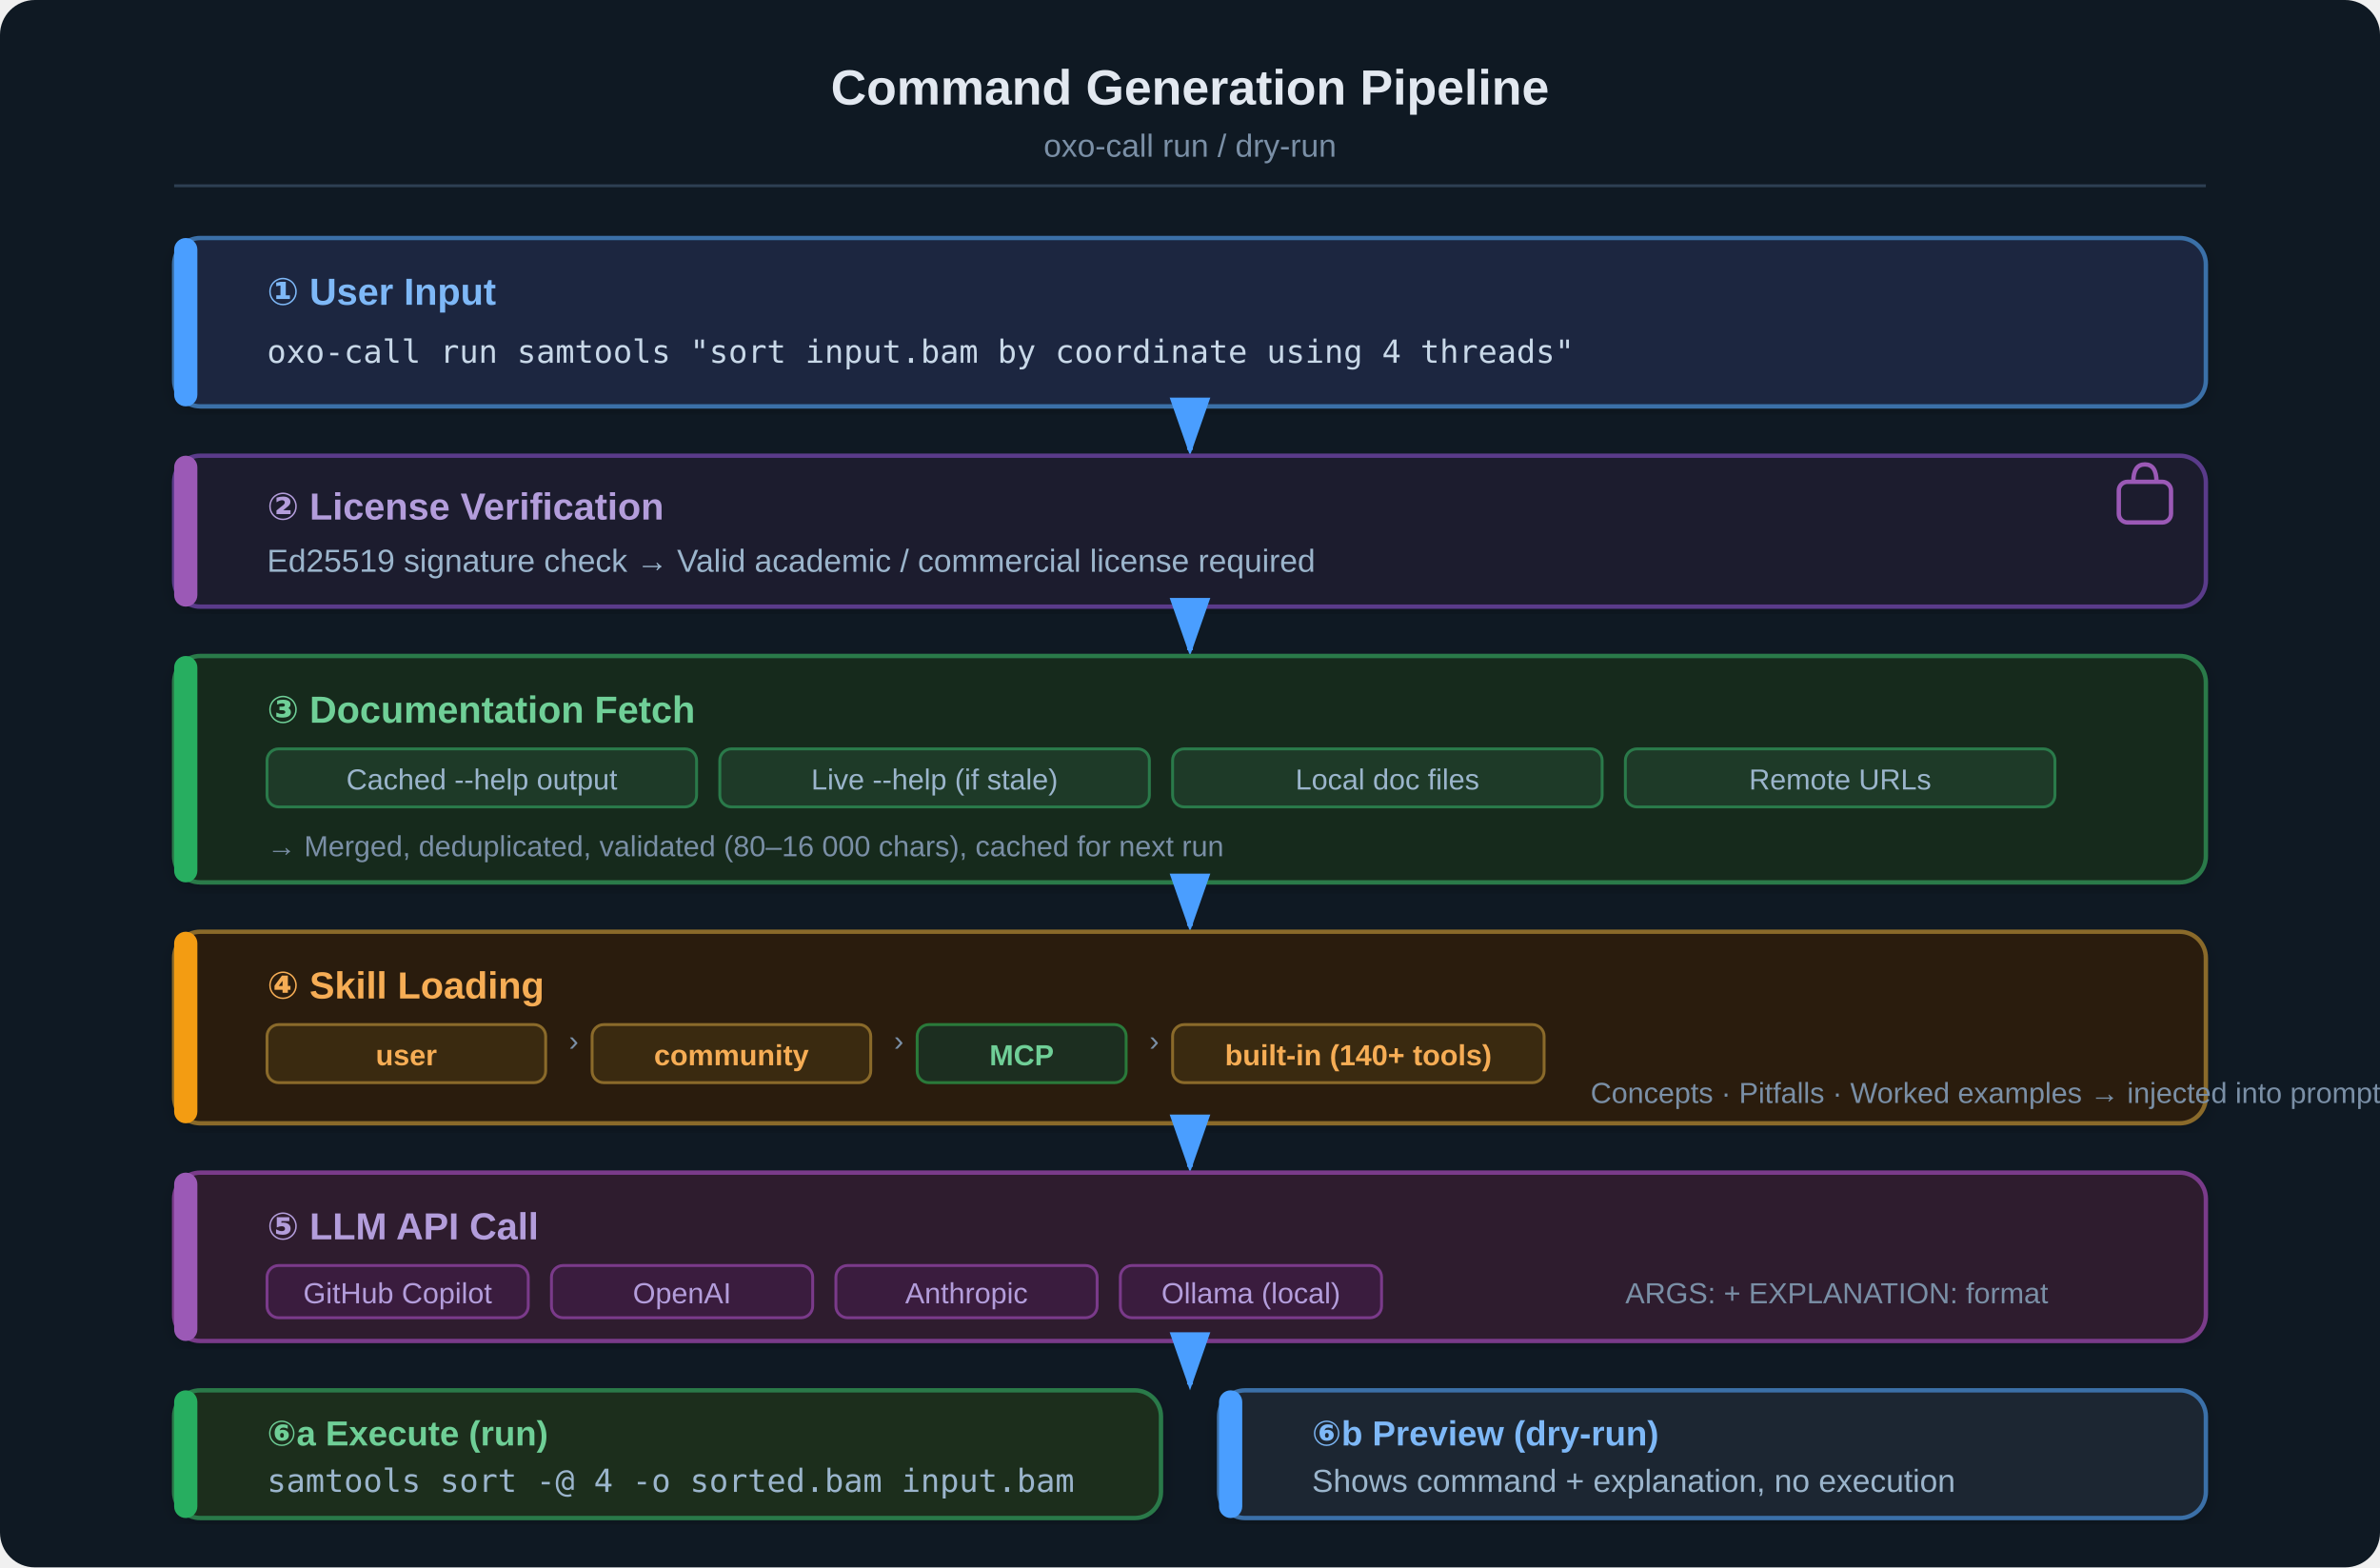
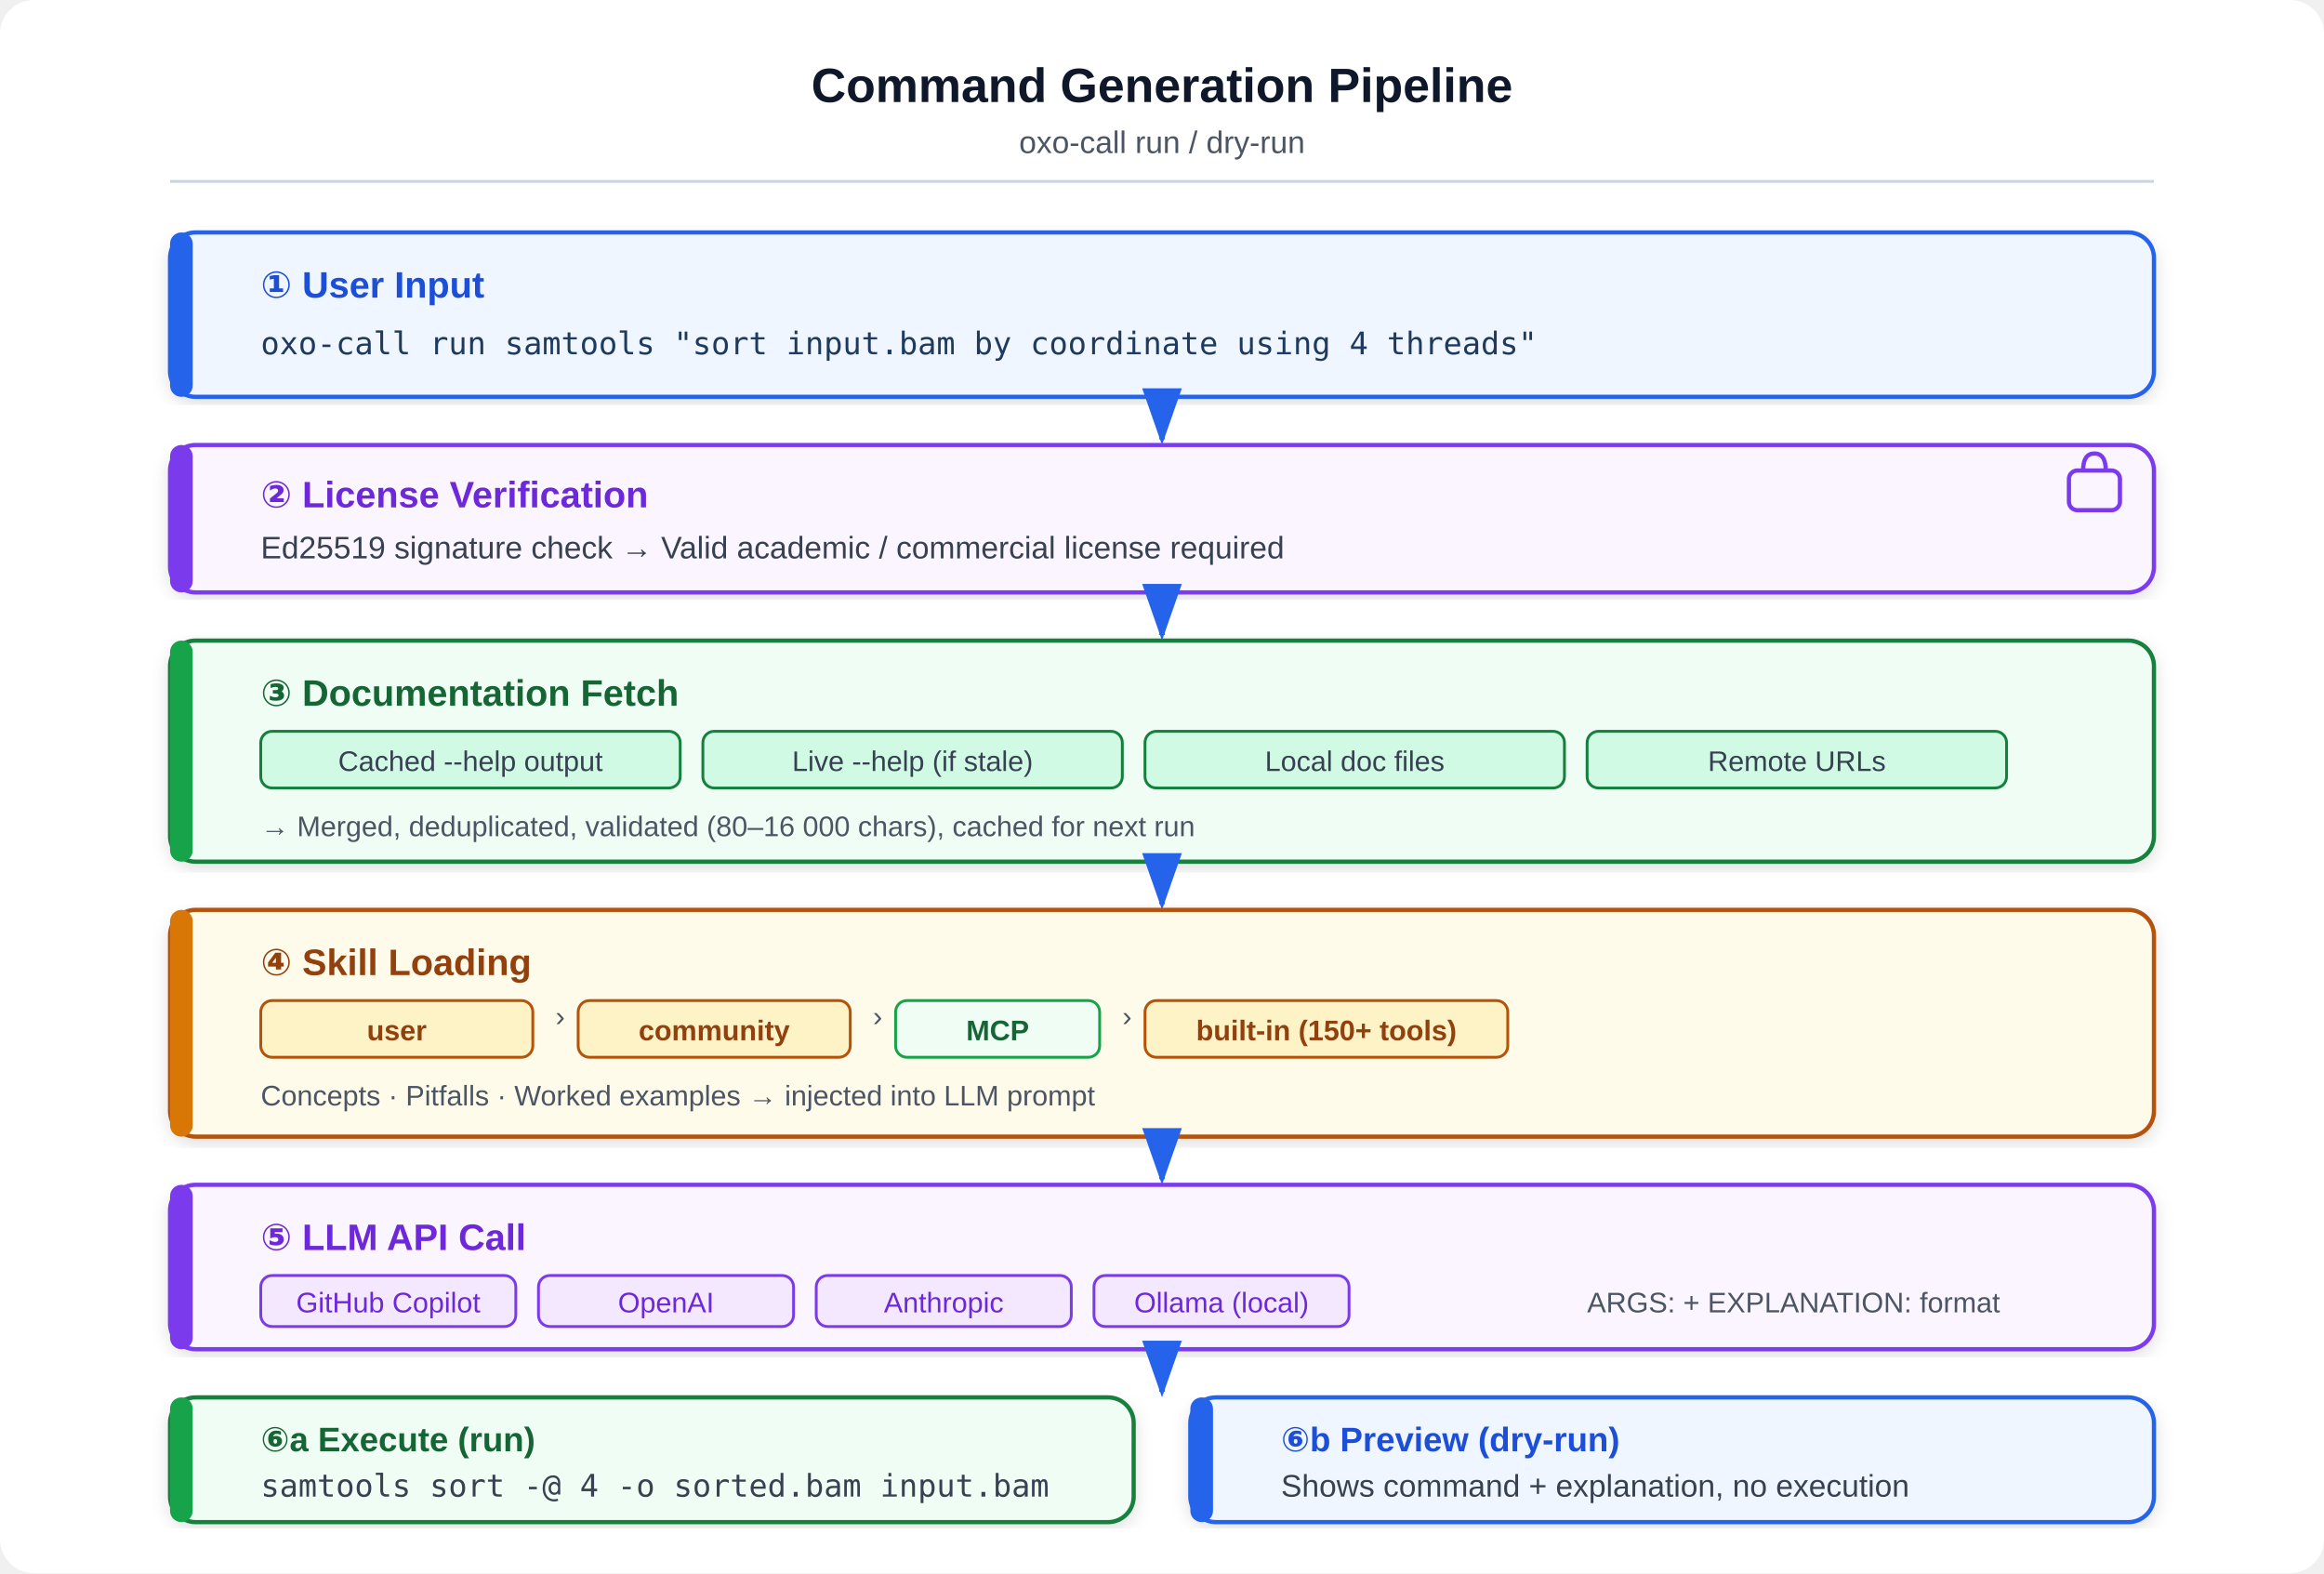
- <svg xmlns="http://www.w3.org/2000/svg" viewBox="0 0 820 540" font-family="'Segoe UI', 'Liberation Sans', Arial, sans-serif">
+ <svg xmlns="http://www.w3.org/2000/svg" viewBox="0 0 820 555" font-family="'Segoe UI', 'Liberation Sans', Arial, sans-serif">
  <defs>
    <marker id="arr" markerWidth="10" markerHeight="7" refX="9" refY="3.5" orient="auto">
-       <polygon points="0 0, 10 3.5, 0 7" fill="#4a9eff" />
+       <polygon points="0 0, 10 3.5, 0 7" fill="#2563eb" />
    </marker>
    <filter id="shadow" x="-5%" y="-5%" width="110%" height="110%">
-       <feDropShadow dx="0" dy="2" stdDeviation="3" flood-color="#00000030" />
+       <feDropShadow dx="0" dy="2" stdDeviation="3" flood-color="#00000020" />
    </filter>
  </defs>
-   <rect width="820" height="540" fill="#0f1923" rx="12" />
-   <text x="410" y="36" text-anchor="middle" fill="#e2e8f0" font-size="17" font-weight="700">Command Generation Pipeline</text>
-   <text x="410" y="54" text-anchor="middle" fill="#7a8fa6" font-size="11">oxo-call run / dry-run</text>
-   <line x1="60" y1="64" x2="760" y2="64" stroke="#2d3f52" stroke-width="1" />
-   <rect x="60" y="82" width="700" height="58" rx="9" fill="#1a2840" stroke="#3a6fa8" stroke-width="1.5" filter="url(#shadow)" />
-   <rect x="60" y="82" width="8" height="58" rx="4" fill="#4a9eff" />
-   <text x="92" y="105" fill="#7eb8f7" font-size="13" font-weight="700">① User Input</text>
-   <text x="92" y="125" fill="#c8d8e8" font-size="11" font-family="monospace">oxo-call run samtools "sort input.bam by coordinate using 4 threads"</text>
-   <line x1="410" y1="140" x2="410" y2="155" stroke="#4a9eff" stroke-width="2" marker-end="url(#arr)" />
-   <rect x="60" y="157" width="700" height="52" rx="9" fill="#1c1c2e" stroke="#5a3a8a" stroke-width="1.5" filter="url(#shadow)" />
-   <rect x="60" y="157" width="8" height="52" rx="4" fill="#9b59b6" />
-   <text x="92" y="179" fill="#b39ddb" font-size="13" font-weight="700">② License Verification</text>
-   <text x="92" y="197" fill="#9bb5cc" font-size="11">Ed25519 signature check  →  Valid academic / commercial license required</text>
-   <rect x="730" y="166" width="18" height="14" rx="3" fill="none" stroke="#9b59b6" stroke-width="1.5" />
-   <path d="M735 166 Q735 160 739 160 Q743 160 743 166" fill="none" stroke="#9b59b6" stroke-width="1.5" />
-   <line x1="410" y1="209" x2="410" y2="224" stroke="#4a9eff" stroke-width="2" marker-end="url(#arr)" />
-   <rect x="60" y="226" width="700" height="78" rx="9" fill="#162a1e" stroke="#2a7a4a" stroke-width="1.5" filter="url(#shadow)" />
-   <rect x="60" y="226" width="8" height="78" rx="4" fill="#27ae60" />
-   <text x="92" y="249" fill="#6fcf97" font-size="13" font-weight="700">③ Documentation Fetch</text>
-   <rect x="92" y="258" width="148" height="20" rx="4" fill="#1e3a28" stroke="#2a7a4a" stroke-width="1" />
-   <text x="166" y="272" text-anchor="middle" fill="#9bb5cc" font-size="10">Cached --help output</text>
-   <rect x="248" y="258" width="148" height="20" rx="4" fill="#1e3a28" stroke="#2a7a4a" stroke-width="1" />
-   <text x="322" y="272" text-anchor="middle" fill="#9bb5cc" font-size="10">Live --help (if stale)</text>
-   <rect x="404" y="258" width="148" height="20" rx="4" fill="#1e3a28" stroke="#2a7a4a" stroke-width="1" />
-   <text x="478" y="272" text-anchor="middle" fill="#9bb5cc" font-size="10">Local doc files</text>
-   <rect x="560" y="258" width="148" height="20" rx="4" fill="#1e3a28" stroke="#2a7a4a" stroke-width="1" />
-   <text x="634" y="272" text-anchor="middle" fill="#9bb5cc" font-size="10">Remote URLs</text>
-   <text x="92" y="295" fill="#7a8fa6" font-size="10">→  Merged, deduplicated, validated (80–16 000 chars), cached for next run</text>
-   <line x1="410" y1="304" x2="410" y2="319" stroke="#4a9eff" stroke-width="2" marker-end="url(#arr)" />
-   <rect x="60" y="321" width="700" height="66" rx="9" fill="#2a1e10" stroke="#8a6a2a" stroke-width="1.5" filter="url(#shadow)" />
-   <rect x="60" y="321" width="8" height="66" rx="4" fill="#f39c12" />
-   <text x="92" y="344" fill="#f6ad55" font-size="13" font-weight="700">④ Skill Loading</text>
-   <rect x="92" y="353" width="96" height="20" rx="4" fill="#3a2a10" stroke="#8a6a2a" stroke-width="1" />
-   <text x="140" y="367" text-anchor="middle" fill="#f6ad55" font-size="10" font-weight="600">user</text>
-   <text x="196" y="362" fill="#7a8fa6" font-size="10">›</text>
-   <rect x="204" y="353" width="96" height="20" rx="4" fill="#3a2a10" stroke="#8a6a2a" stroke-width="1" />
-   <text x="252" y="367" text-anchor="middle" fill="#f6ad55" font-size="10" font-weight="600">community</text>
-   <text x="308" y="362" fill="#7a8fa6" font-size="10">›</text>
-   <rect x="316" y="353" width="72" height="20" rx="4" fill="#1c2e20" stroke="#2a7a3a" stroke-width="1" />
-   <text x="352" y="367" text-anchor="middle" fill="#6fcf97" font-size="10" font-weight="600">MCP</text>
-   <text x="396" y="362" fill="#7a8fa6" font-size="10">›</text>
-   <rect x="404" y="353" width="128" height="20" rx="4" fill="#3a2a10" stroke="#8a6a2a" stroke-width="1" />
-   <text x="468" y="367" text-anchor="middle" fill="#f6ad55" font-size="10" font-weight="600">built-in (140+ tools)</text>
-   <text x="548" y="380" fill="#7a8fa6" font-size="10">Concepts · Pitfalls · Worked examples → injected into prompt</text>
-   <line x1="410" y1="387" x2="410" y2="402" stroke="#4a9eff" stroke-width="2" marker-end="url(#arr)" />
-   <rect x="60" y="404" width="700" height="58" rx="9" fill="#2e1c2e" stroke="#7a3a8a" stroke-width="1.5" filter="url(#shadow)" />
-   <rect x="60" y="404" width="8" height="58" rx="4" fill="#9b59b6" />
-   <text x="92" y="427" fill="#b39ddb" font-size="13" font-weight="700">⑤ LLM API Call</text>
-   <rect x="92" y="436" width="90" height="18" rx="4" fill="#3a1c3e" stroke="#7a3a8a" stroke-width="1" />
-   <text x="137" y="449" text-anchor="middle" fill="#b39ddb" font-size="10">GitHub Copilot</text>
-   <rect x="190" y="436" width="90" height="18" rx="4" fill="#3a1c3e" stroke="#7a3a8a" stroke-width="1" />
-   <text x="235" y="449" text-anchor="middle" fill="#b39ddb" font-size="10">OpenAI</text>
-   <rect x="288" y="436" width="90" height="18" rx="4" fill="#3a1c3e" stroke="#7a3a8a" stroke-width="1" />
-   <text x="333" y="449" text-anchor="middle" fill="#b39ddb" font-size="10">Anthropic</text>
-   <rect x="386" y="436" width="90" height="18" rx="4" fill="#3a1c3e" stroke="#7a3a8a" stroke-width="1" />
-   <text x="431" y="449" text-anchor="middle" fill="#b39ddb" font-size="10">Ollama (local)</text>
-   <text x="560" y="449" fill="#7a8fa6" font-size="10">ARGS: + EXPLANATION: format</text>
-   <line x1="410" y1="462" x2="410" y2="477" stroke="#4a9eff" stroke-width="2" marker-end="url(#arr)" />
-   <rect x="60" y="479" width="340" height="44" rx="9" fill="#1e2e1e" stroke="#2a7a4a" stroke-width="1.5" filter="url(#shadow)" />
-   <rect x="60" y="479" width="8" height="44" rx="4" fill="#27ae60" />
-   <text x="92" y="498" fill="#6fcf97" font-size="12" font-weight="700">⑥a Execute (run)</text>
-   <text x="92" y="514" fill="#9bb5cc" font-size="11" font-family="monospace">samtools sort -@ 4 -o sorted.bam input.bam</text>
-   <rect x="420" y="479" width="340" height="44" rx="9" fill="#1e2530" stroke="#3a6fa8" stroke-width="1.5" filter="url(#shadow)" />
-   <rect x="420" y="479" width="8" height="44" rx="4" fill="#4a9eff" />
-   <text x="452" y="498" fill="#7eb8f7" font-size="12" font-weight="700">⑥b Preview (dry-run)</text>
-   <text x="452" y="514" fill="#9bb5cc" font-size="11">Shows command + explanation, no execution</text>
+   <rect width="820" height="555" fill="#ffffff" rx="12" />
+   <text x="410" y="36" text-anchor="middle" fill="#0f172a" font-size="17" font-weight="700">Command Generation Pipeline</text>
+   <text x="410" y="54" text-anchor="middle" fill="#4b5563" font-size="11">oxo-call run / dry-run</text>
+   <line x1="60" y1="64" x2="760" y2="64" stroke="#cbd5e1" stroke-width="1" />
+   <rect x="60" y="82" width="700" height="58" rx="9" fill="#eff6ff" stroke="#2563eb" stroke-width="1.5" filter="url(#shadow)" />
+   <rect x="60" y="82" width="8" height="58" rx="4" fill="#2563eb" />
+   <text x="92" y="105" fill="#1d4ed8" font-size="13" font-weight="700">① User Input</text>
+   <text x="92" y="125" fill="#1e3a5f" font-size="11" font-family="monospace">oxo-call run samtools "sort input.bam by coordinate using 4 threads"</text>
+   <line x1="410" y1="140" x2="410" y2="155" stroke="#2563eb" stroke-width="2" marker-end="url(#arr)" />
+   <rect x="60" y="157" width="700" height="52" rx="9" fill="#faf5ff" stroke="#7c3aed" stroke-width="1.5" filter="url(#shadow)" />
+   <rect x="60" y="157" width="8" height="52" rx="4" fill="#7c3aed" />
+   <text x="92" y="179" fill="#6d28d9" font-size="13" font-weight="700">② License Verification</text>
+   <text x="92" y="197" fill="#374151" font-size="11">Ed25519 signature check  →  Valid academic / commercial license required</text>
+   <rect x="730" y="166" width="18" height="14" rx="3" fill="none" stroke="#7c3aed" stroke-width="1.5" />
+   <path d="M735 166 Q735 160 739 160 Q743 160 743 166" fill="none" stroke="#7c3aed" stroke-width="1.5" />
+   <line x1="410" y1="209" x2="410" y2="224" stroke="#2563eb" stroke-width="2" marker-end="url(#arr)" />
+   <rect x="60" y="226" width="700" height="78" rx="9" fill="#f0fdf4" stroke="#15803d" stroke-width="1.5" filter="url(#shadow)" />
+   <rect x="60" y="226" width="8" height="78" rx="4" fill="#16a34a" />
+   <text x="92" y="249" fill="#166534" font-size="13" font-weight="700">③ Documentation Fetch</text>
+   <rect x="92" y="258" width="148" height="20" rx="4" fill="#d1fae5" stroke="#15803d" stroke-width="1" />
+   <text x="166" y="272" text-anchor="middle" fill="#374151" font-size="10">Cached --help output</text>
+   <rect x="248" y="258" width="148" height="20" rx="4" fill="#d1fae5" stroke="#15803d" stroke-width="1" />
+   <text x="322" y="272" text-anchor="middle" fill="#374151" font-size="10">Live --help (if stale)</text>
+   <rect x="404" y="258" width="148" height="20" rx="4" fill="#d1fae5" stroke="#15803d" stroke-width="1" />
+   <text x="478" y="272" text-anchor="middle" fill="#374151" font-size="10">Local doc files</text>
+   <rect x="560" y="258" width="148" height="20" rx="4" fill="#d1fae5" stroke="#15803d" stroke-width="1" />
+   <text x="634" y="272" text-anchor="middle" fill="#374151" font-size="10">Remote URLs</text>
+   <text x="92" y="295" fill="#4b5563" font-size="10">→  Merged, deduplicated, validated (80–16 000 chars), cached for next run</text>
+   <line x1="410" y1="304" x2="410" y2="319" stroke="#2563eb" stroke-width="2" marker-end="url(#arr)" />
+   <rect x="60" y="321" width="700" height="80" rx="9" fill="#fffbeb" stroke="#b45309" stroke-width="1.5" filter="url(#shadow)" />
+   <rect x="60" y="321" width="8" height="80" rx="4" fill="#d97706" />
+   <text x="92" y="344" fill="#92400e" font-size="13" font-weight="700">④ Skill Loading</text>
+   <rect x="92" y="353" width="96" height="20" rx="4" fill="#fef3c7" stroke="#b45309" stroke-width="1" />
+   <text x="140" y="367" text-anchor="middle" fill="#92400e" font-size="10" font-weight="600">user</text>
+   <text x="196" y="362" fill="#4b5563" font-size="10">›</text>
+   <rect x="204" y="353" width="96" height="20" rx="4" fill="#fef3c7" stroke="#b45309" stroke-width="1" />
+   <text x="252" y="367" text-anchor="middle" fill="#92400e" font-size="10" font-weight="600">community</text>
+   <text x="308" y="362" fill="#4b5563" font-size="10">›</text>
+   <rect x="316" y="353" width="72" height="20" rx="4" fill="#f0fdf4" stroke="#16a34a" stroke-width="1" />
+   <text x="352" y="367" text-anchor="middle" fill="#166534" font-size="10" font-weight="600">MCP</text>
+   <text x="396" y="362" fill="#4b5563" font-size="10">›</text>
+   <rect x="404" y="353" width="128" height="20" rx="4" fill="#fef3c7" stroke="#b45309" stroke-width="1" />
+   <text x="468" y="367" text-anchor="middle" fill="#92400e" font-size="10" font-weight="600">built-in (150+ tools)</text>
+   <text x="92" y="390" fill="#4b5563" font-size="10">Concepts · Pitfalls · Worked examples → injected into LLM prompt</text>
+   <line x1="410" y1="401" x2="410" y2="416" stroke="#2563eb" stroke-width="2" marker-end="url(#arr)" />
+   <rect x="60" y="418" width="700" height="58" rx="9" fill="#faf5ff" stroke="#7c3aed" stroke-width="1.5" filter="url(#shadow)" />
+   <rect x="60" y="418" width="8" height="58" rx="4" fill="#7c3aed" />
+   <text x="92" y="441" fill="#6d28d9" font-size="13" font-weight="700">⑤ LLM API Call</text>
+   <rect x="92" y="450" width="90" height="18" rx="4" fill="#f3e8ff" stroke="#7c3aed" stroke-width="1" />
+   <text x="137" y="463" text-anchor="middle" fill="#6d28d9" font-size="10">GitHub Copilot</text>
+   <rect x="190" y="450" width="90" height="18" rx="4" fill="#f3e8ff" stroke="#7c3aed" stroke-width="1" />
+   <text x="235" y="463" text-anchor="middle" fill="#6d28d9" font-size="10">OpenAI</text>
+   <rect x="288" y="450" width="90" height="18" rx="4" fill="#f3e8ff" stroke="#7c3aed" stroke-width="1" />
+   <text x="333" y="463" text-anchor="middle" fill="#6d28d9" font-size="10">Anthropic</text>
+   <rect x="386" y="450" width="90" height="18" rx="4" fill="#f3e8ff" stroke="#7c3aed" stroke-width="1" />
+   <text x="431" y="463" text-anchor="middle" fill="#6d28d9" font-size="10">Ollama (local)</text>
+   <text x="560" y="463" fill="#4b5563" font-size="10">ARGS: + EXPLANATION: format</text>
+   <line x1="410" y1="476" x2="410" y2="491" stroke="#2563eb" stroke-width="2" marker-end="url(#arr)" />
+   <rect x="60" y="493" width="340" height="44" rx="9" fill="#f0fdf4" stroke="#15803d" stroke-width="1.5" filter="url(#shadow)" />
+   <rect x="60" y="493" width="8" height="44" rx="4" fill="#16a34a" />
+   <text x="92" y="512" fill="#166534" font-size="12" font-weight="700">⑥a Execute (run)</text>
+   <text x="92" y="528" fill="#374151" font-size="11" font-family="monospace">samtools sort -@ 4 -o sorted.bam input.bam</text>
+   <rect x="420" y="493" width="340" height="44" rx="9" fill="#eff6ff" stroke="#2563eb" stroke-width="1.5" filter="url(#shadow)" />
+   <rect x="420" y="493" width="8" height="44" rx="4" fill="#2563eb" />
+   <text x="452" y="512" fill="#1d4ed8" font-size="12" font-weight="700">⑥b Preview (dry-run)</text>
+   <text x="452" y="528" fill="#374151" font-size="11">Shows command + explanation, no execution</text>
</svg>
